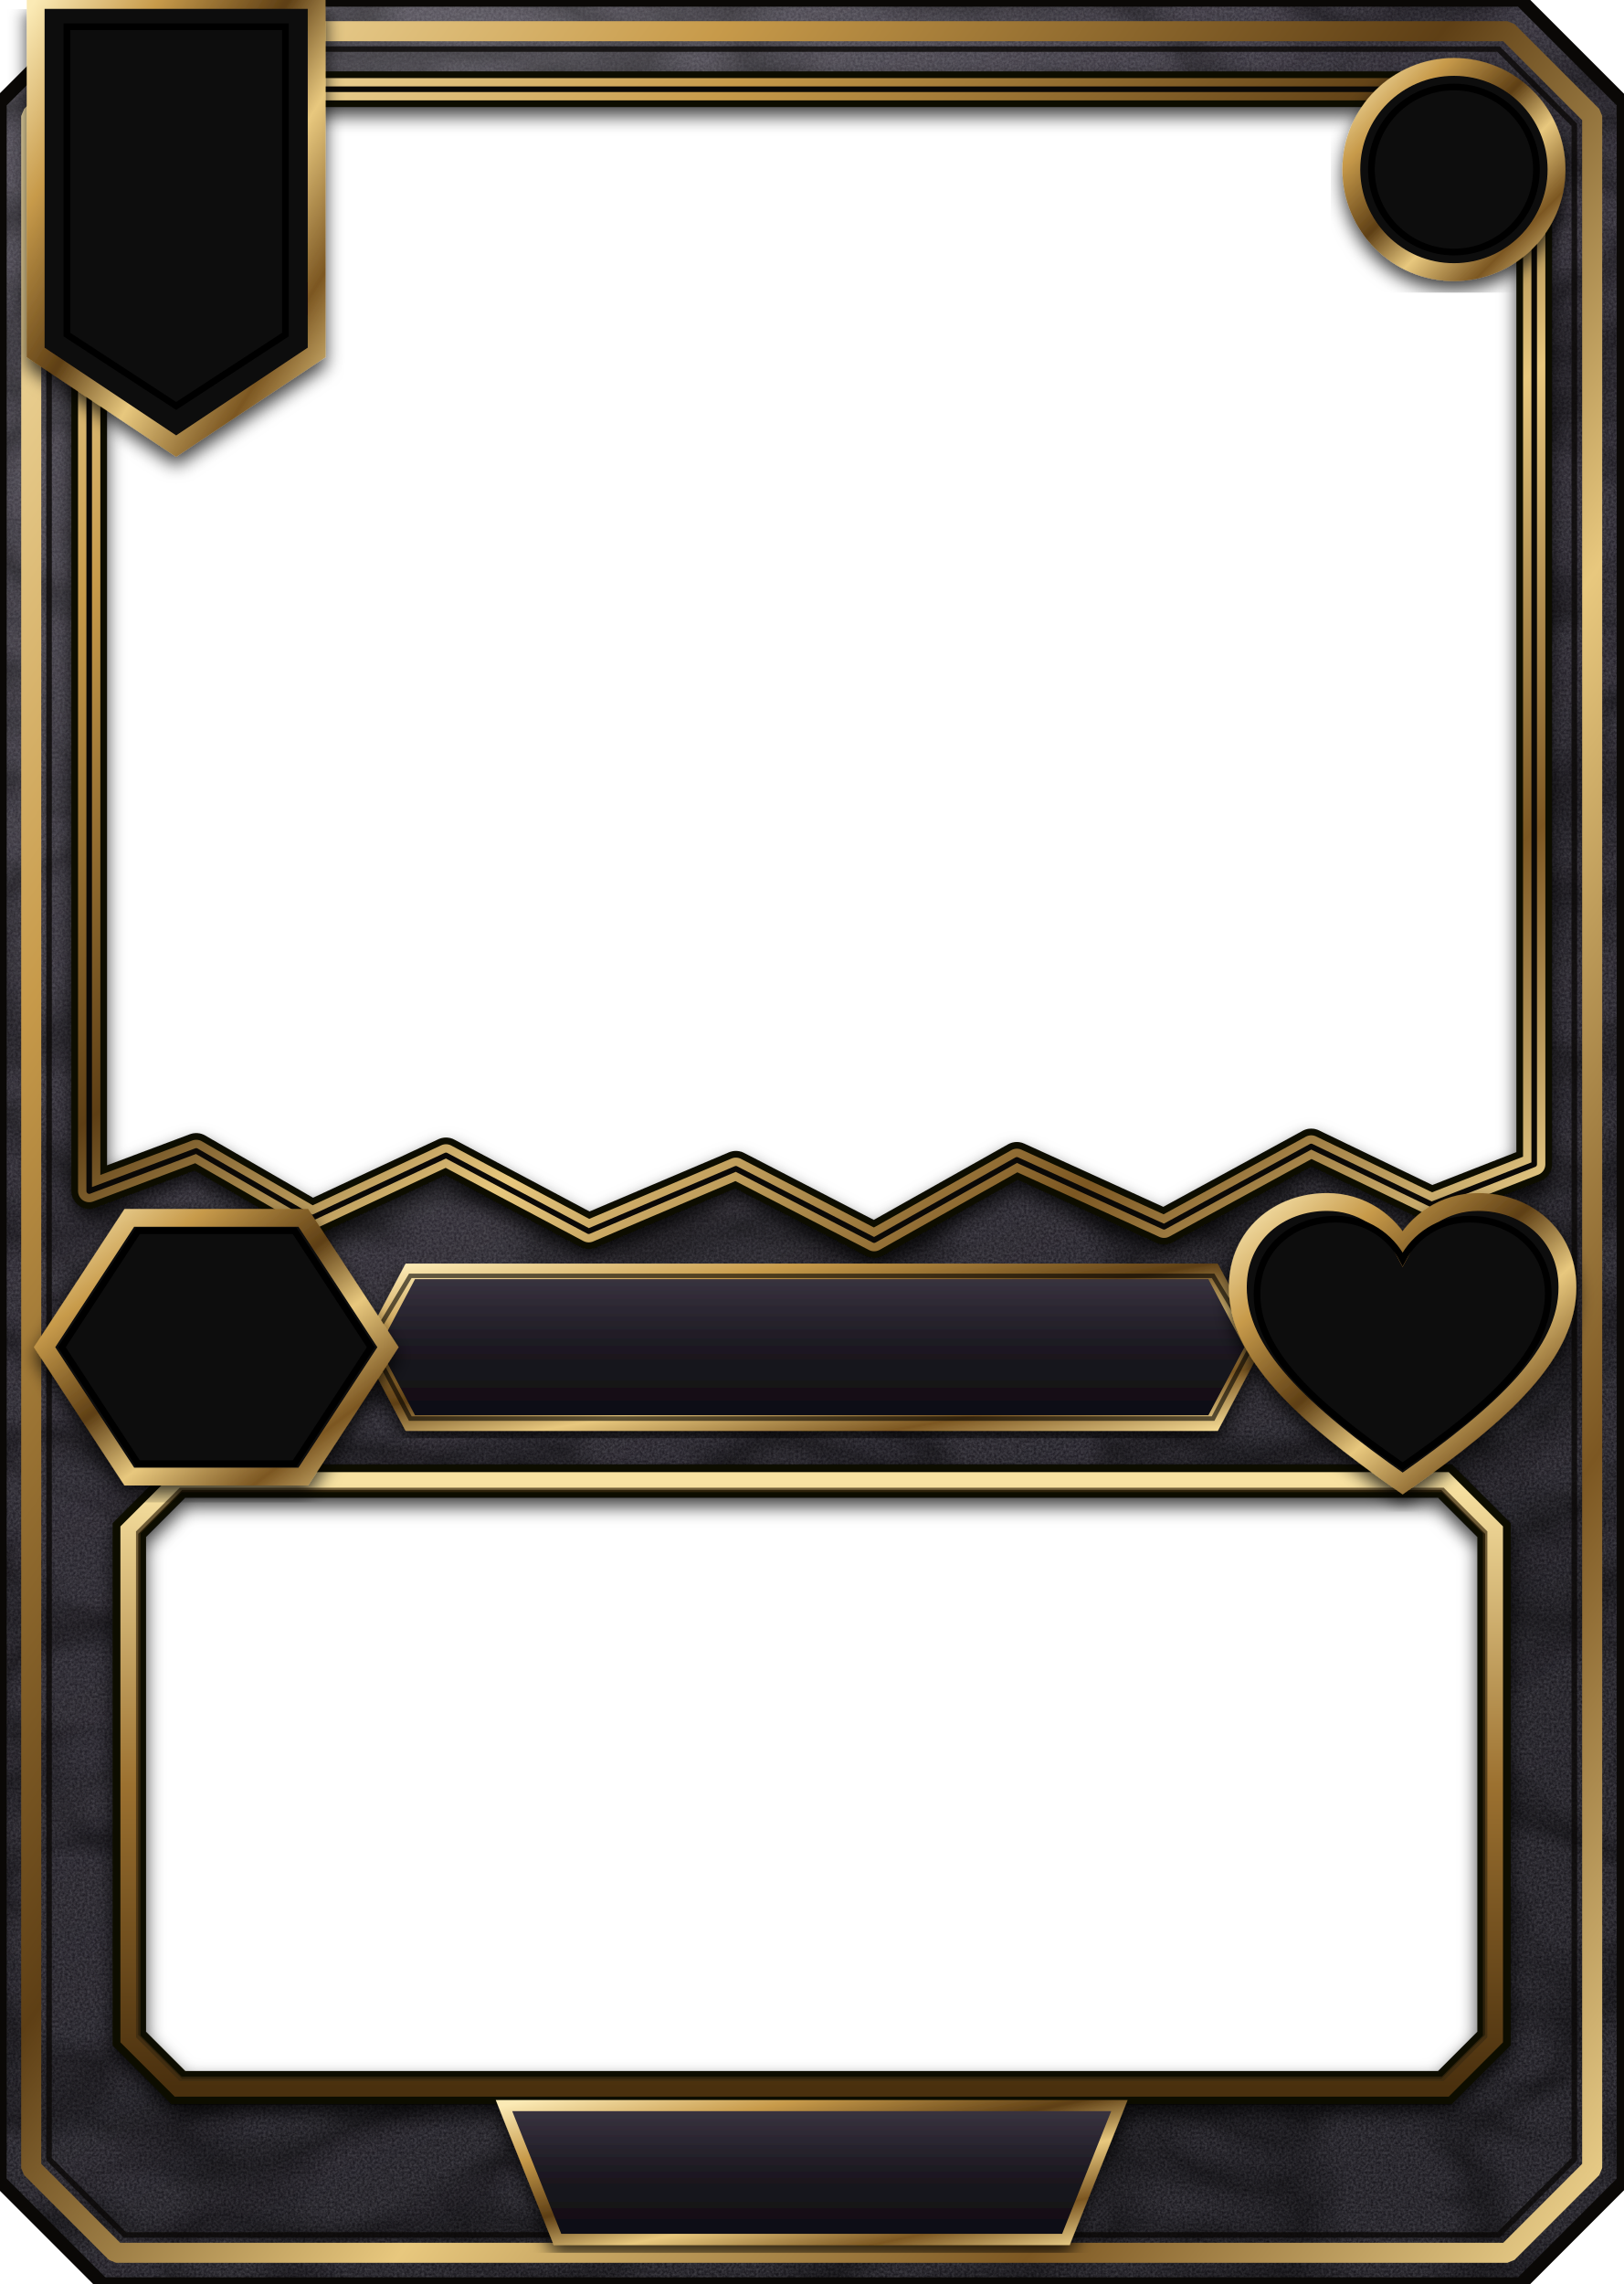
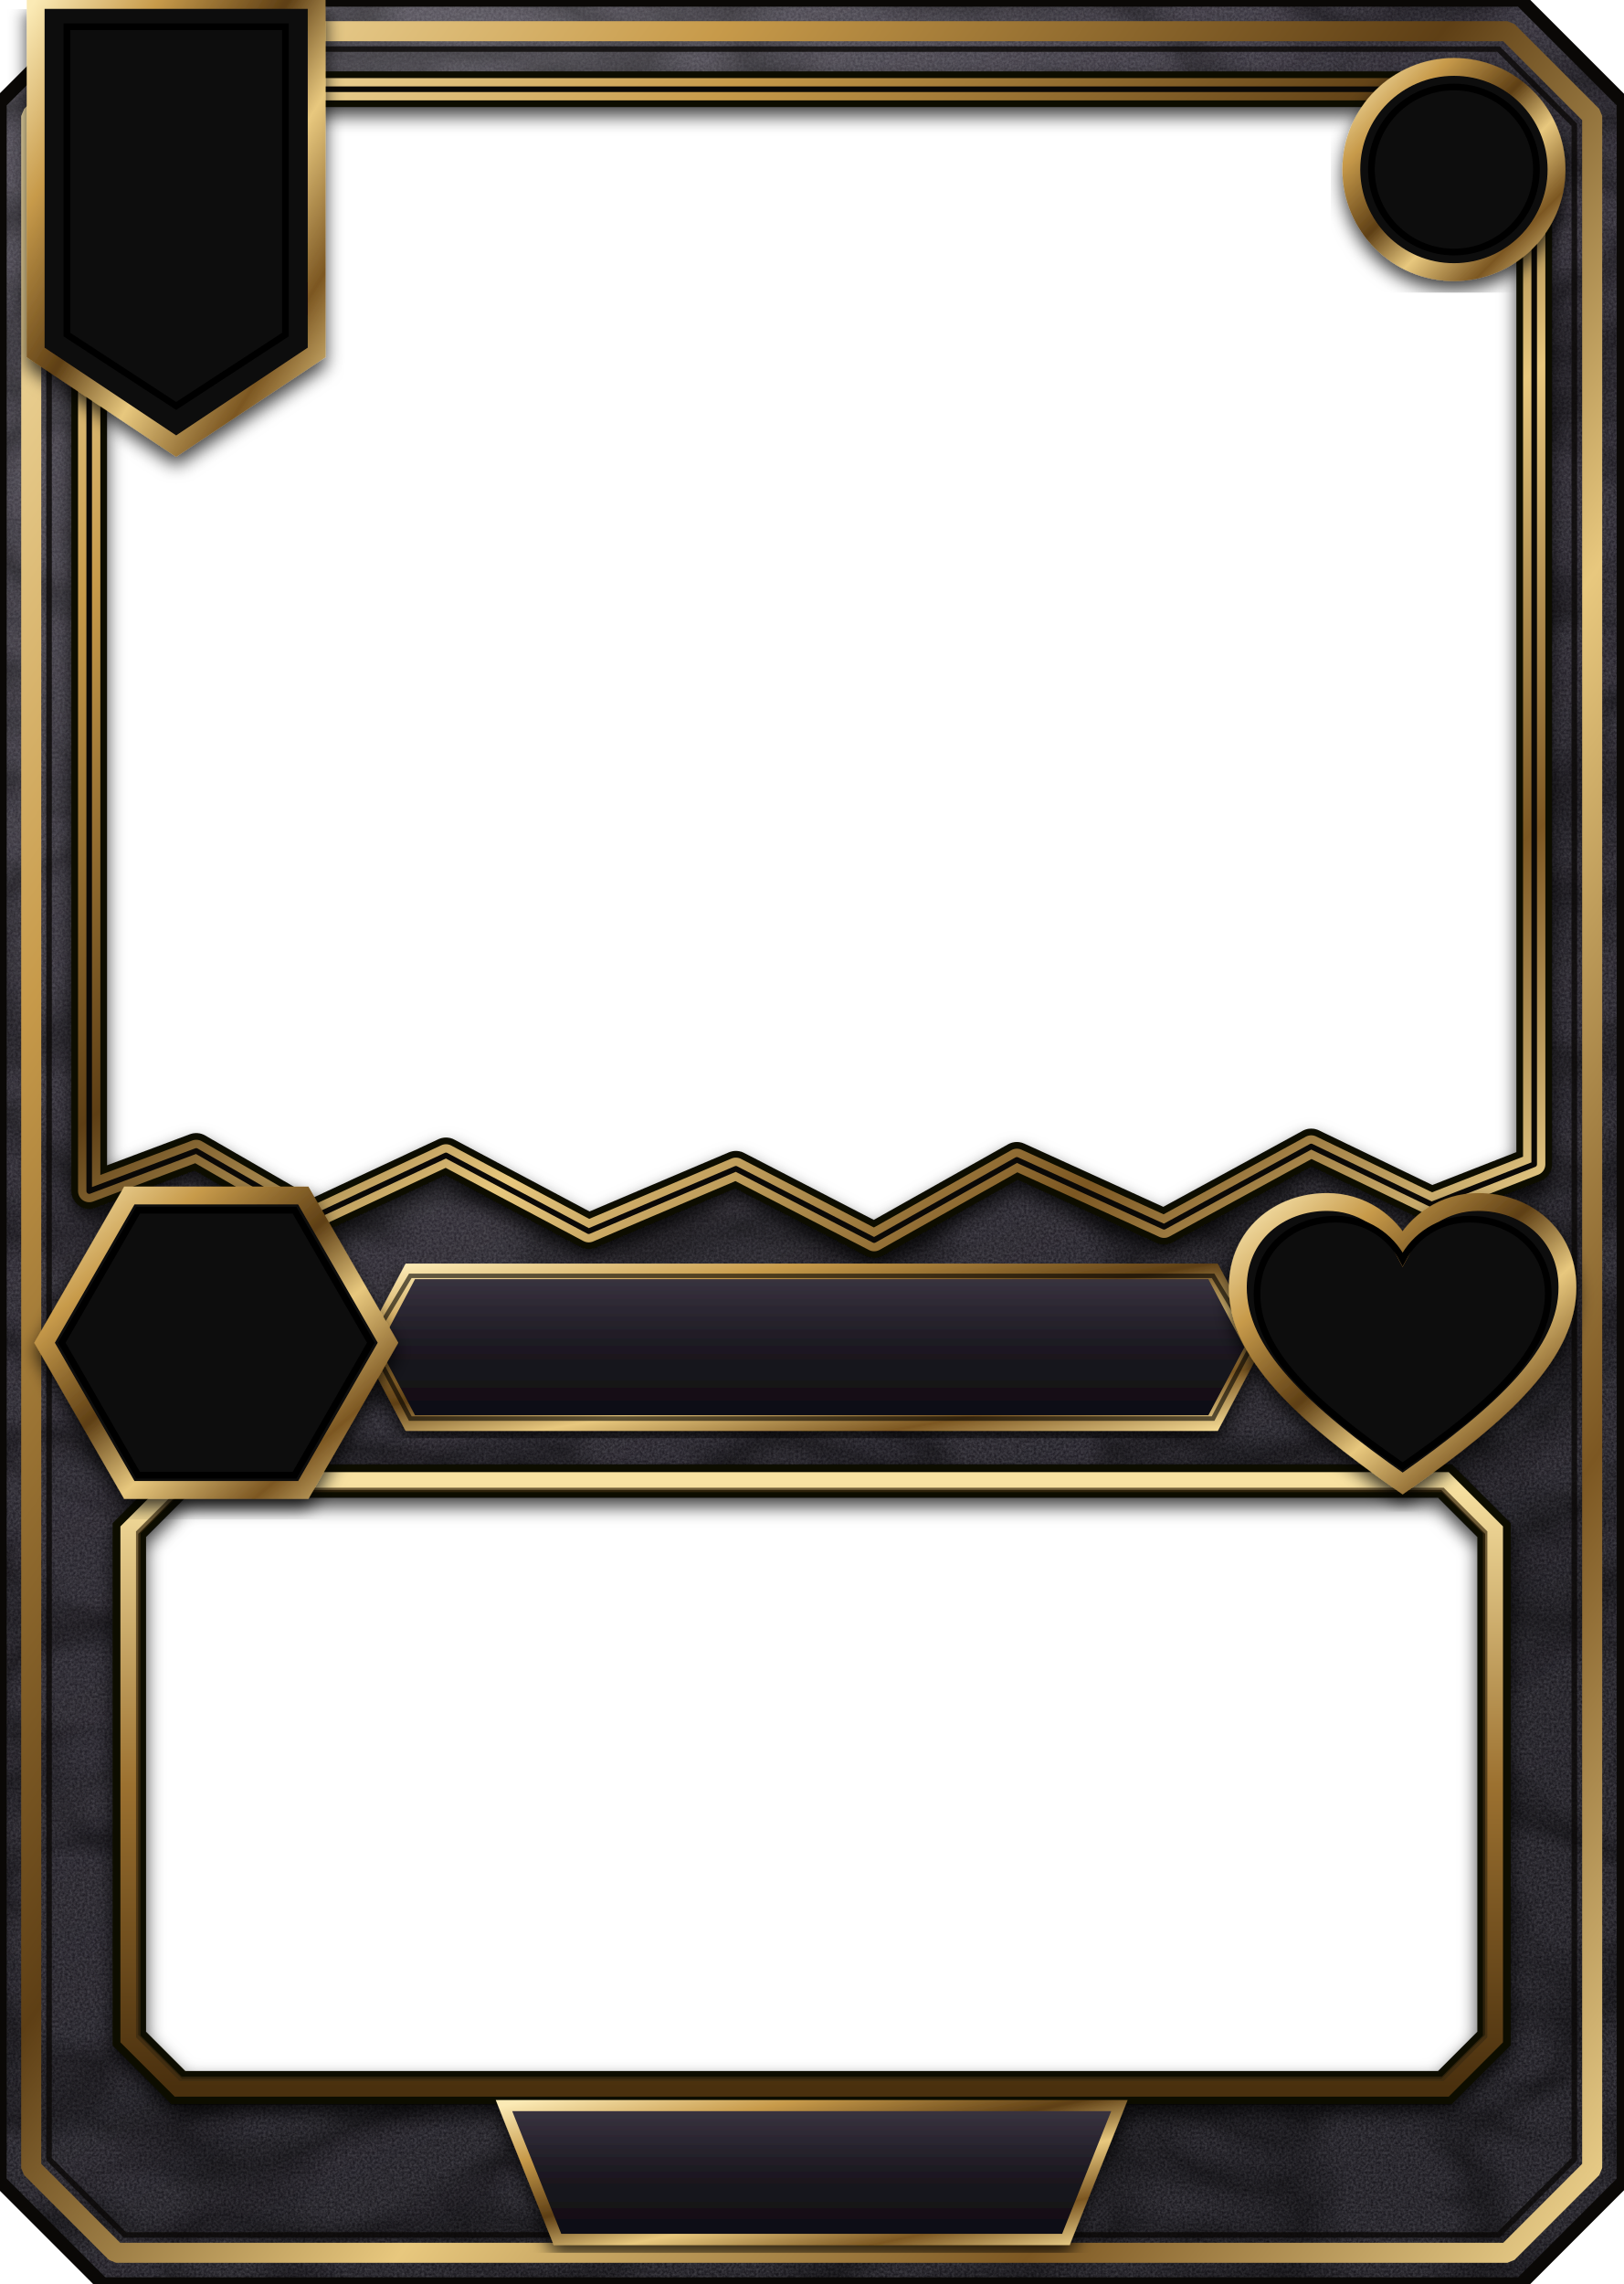
<svg xmlns="http://www.w3.org/2000/svg" viewBox="0 0 728 1024" width="728" height="1024">
  <defs>
    <linearGradient id="bronze" x1="0" y1="0" x2="1" y2="1">
      <stop offset="0" stop-color="#fbeab5" />
      <stop offset=".22" stop-color="#c79a4a" />
      <stop offset=".45" stop-color="#5e3f15" />
      <stop offset=".62" stop-color="#e8c87e" />
      <stop offset=".82" stop-color="#7c5722" />
      <stop offset="1" stop-color="#f1d690" />
    </linearGradient>
    <linearGradient id="bronzeV" x1="0" y1="0" x2="0" y2="1">
      <stop offset="0" stop-color="#f8e2a2" />
      <stop offset=".5" stop-color="#9c7130" />
      <stop offset="1" stop-color="#4a300e" />
    </linearGradient>
    <linearGradient id="stone" x1="0" y1="0" x2=".35" y2="1">
      <stop offset="0" stop-color="#3a3540" />
      <stop offset=".45" stop-color="#211d26" />
      <stop offset="1" stop-color="#121016" />
    </linearGradient>
    <linearGradient id="plate" x1="0" y1="0" x2="0" y2="1">
      <stop offset="0" stop-color="#3b3542" />
      <stop offset=".5" stop-color="#1c1921" />
      <stop offset="1" stop-color="#0d0b10" />
    </linearGradient>
    <radialGradient id="sheen" cx=".3" cy=".08" r=".9">
      <stop offset="0" stop-color="#fff" stop-opacity=".16" />
      <stop offset=".6" stop-color="#fff" stop-opacity="0" />
    </radialGradient>
    <filter id="grain" x="0" y="0" width="100%" height="100%">
      <feTurbulence type="fractalNoise" baseFrequency=".9" numOctaves="3" seed="7" />
      <feColorMatrix values="0 0 0 0 .5  0 0 0 0 .5  0 0 0 0 .55  0 0 0 .55 0" />
      <feComposite in2="SourceGraphic" operator="in" />
    </filter>
    <filter id="veins" x="0" y="0" width="100%" height="100%">
      <feTurbulence type="turbulence" baseFrequency=".012 .02" numOctaves="2" seed="3" />
      <feColorMatrix values="0 0 0 0 0  0 0 0 0 0  0 0 0 0 0  0 0 0 -3 1.1" />
      <feComposite in2="SourceGraphic" operator="in" />
    </filter>
    <filter id="shadow" x="-10%" y="-10%" width="120%" height="120%">
      <feDropShadow dx="0" dy="4" stdDeviation="4" flood-color="#000" flood-opacity=".75" />
    </filter>
    <filter id="inner" x="-5%" y="-5%" width="110%" height="110%">
      <feGaussianBlur stdDeviation="7" />
    </filter>
  </defs>
  <path d="M46,0 L682,0 L728,46 L728,978 L682,1024 L46,1024 L0,978 L0,46 Z M72,40 L656,40 L688,72 L688,522 L642,540 L588,514 L522,550 L456,520 L392,556 L330,524 L264,552 L200,518 L140,546 L88,516 L40,534 L40,72 Z M80,664 L648,664 L670,686 L670,914 L648,936 L80,936 L58,914 L58,686 Z" fill="url(#stone)" fill-rule="evenodd" />
  <path d="M46,0 L682,0 L728,46 L728,978 L682,1024 L46,1024 L0,978 L0,46 Z M72,40 L656,40 L688,72 L688,522 L642,540 L588,514 L522,550 L456,520 L392,556 L330,524 L264,552 L200,518 L140,546 L88,516 L40,534 L40,72 Z M80,664 L648,664 L670,686 L670,914 L648,936 L80,936 L58,914 L58,686 Z" fill="#000" fill-rule="evenodd" filter="url(#grain)" opacity=".55" />
  <path d="M46,0 L682,0 L728,46 L728,978 L682,1024 L46,1024 L0,978 L0,46 Z M72,40 L656,40 L688,72 L688,522 L642,540 L588,514 L522,550 L456,520 L392,556 L330,524 L264,552 L200,518 L140,546 L88,516 L40,534 L40,72 Z M80,664 L648,664 L670,686 L670,914 L648,936 L80,936 L58,914 L58,686 Z" fill="#000" fill-rule="evenodd" filter="url(#veins)" opacity=".35" />
  <path d="M46,0 L682,0 L728,46 L728,978 L682,1024 L46,1024 L0,978 L0,46 Z M72,40 L656,40 L688,72 L688,522 L642,540 L588,514 L522,550 L456,520 L392,556 L330,524 L264,552 L200,518 L140,546 L88,516 L40,534 L40,72 Z M80,664 L648,664 L670,686 L670,914 L648,936 L80,936 L58,914 L58,686 Z" fill="url(#sheen)" fill-rule="evenodd" />
  <path d="M46,0 L682,0 L728,46 L728,978 L682,1024 L46,1024 L0,978 L0,46 Z" fill="none" stroke="#0a0806" stroke-width="6" />
  <path d="M52,14 L676,14 L714,52 L714,972 L676,1010 L52,1010 L14,972 L14,52 Z" fill="none" stroke="url(#bronze)" stroke-width="9" stroke-linejoin="bevel" />
  <path d="M56,22 L672,22 L706,56 L706,968 L672,1002 L56,1002 L22,968 L22,56 Z" fill="none" stroke="#0a0806" stroke-width="2.5" opacity=".8" />
  <path d="M72,40 L656,40 L688,72 L688,522 L642,540 L588,514 L522,550 L456,520 L392,556 L330,524 L264,552 L200,518 L140,546 L88,516 L40,534 L40,72 Z" fill="none" stroke="#0a0806" stroke-width="16" stroke-linejoin="round" filter="url(#shadow)" />
  <path d="M72,40 L656,40 L688,72 L688,522 L642,540 L588,514 L522,550 L456,520 L392,556 L330,524 L264,552 L200,518 L140,546 L88,516 L40,534 L40,72 Z" fill="none" stroke="url(#bronze)" stroke-width="10" stroke-linejoin="round" />
  <path d="M72,40 L656,40 L688,72 L688,522 L642,540 L588,514 L522,550 L456,520 L392,556 L330,524 L264,552 L200,518 L140,546 L88,516 L40,534 L40,72 Z" fill="none" stroke="#0a0806" stroke-width="2.5" stroke-linejoin="round" />
  <path d="M80,664 L648,664 L670,686 L670,914 L648,936 L80,936 L58,914 L58,686 Z" fill="none" stroke="#0a0806" stroke-width="15" filter="url(#shadow)" />
  <path d="M80,664 L648,664 L670,686 L670,914 L648,936 L80,936 L58,914 L58,686 Z" fill="none" stroke="url(#bronzeV)" stroke-width="8" />
  <path d="M81,668 L647,668 L666,687 L666,913 L647,932 L81,932 L62,913 L62,687 Z" fill="none" stroke="#3a2a10" stroke-width="2" opacity=".7" />
  <path d="M184,570 L544,570 L562,604 L544,638 L184,638 L166,604 Z" fill="url(#plate)" stroke="url(#bronze)" stroke-width="7" stroke-linejoin="miter" filter="url(#shadow)" />
  <path d="M184,572 L544,572 L562,602 L544,636 L184,636 L166,602 Z" fill="none" stroke="#000" stroke-width="2" opacity=".6" transform="translate(0,0)" />
  <path d="M226,944 L502,944 L478,1004 L250,1004 Z" fill="url(#plate)" stroke="url(#bronze)" stroke-width="5" filter="url(#shadow)" />
  <path d="M16,0 L142,0 L142,158 L79,200 L16,158 Z" fill="#0b0a0d" stroke="url(#bronze)" stroke-width="8" stroke-linejoin="miter" filter="url(#shadow)" />
  <path d="M30,12 L128,12 L128,150 L79,182 L30,150 Z" fill="none" stroke="#000" stroke-width="3" />
  <circle cx="652" cy="76" r="46" fill="#0b0a0d" stroke="url(#bronze)" stroke-width="8" filter="url(#shadow)" />
  <circle cx="652" cy="76" r="37" fill="none" stroke="#000" stroke-width="3" />
-   <path d="M20,604 L58,546 L136,546 L174,604 L136,662 L58,662 Z" fill="#0b0a0d" stroke="url(#bronze)" stroke-width="8" stroke-linejoin="miter" filter="url(#shadow)" />
-   <path d="M27.7,604.0 L61.9,551.8 L132.1,551.8 L166.3,604.0 L132.1,656.2 L61.9,656.2 Z" fill="none" stroke="#000" stroke-width="3" />
+   <path d="M20,602 L58,536 L136,536 L174,602 L136,668 L58,668 Z" fill="#0b0a0d" stroke="url(#bronze)" stroke-width="8" stroke-linejoin="miter" filter="url(#shadow)" />
+   <path d="M27.7,602.0 L61.9,542.6 L132.1,542.6 L166.3,602.0 L132.1,661.4 L61.9,661.4 Z" fill="none" stroke="#000" stroke-width="3" />
  <path d="M629.0,665.1 C582.8,632.8 555.1,606.4 555.1,577.1 C555.1,553.6 573.6,538.9 595.1,538.9 C610.5,538.9 622.8,547.7 629.0,559.5 C635.2,547.7 647.5,538.9 662.9,538.9 C684.4,538.9 702.9,553.6 702.9,577.1 C702.9,606.4 675.2,632.8 629.0,665.1 Z" fill="#0b0a0d" stroke="url(#bronze)" stroke-width="8" filter="url(#shadow)" />
  <path d="M629.0,657.4 C588.2,629.1 563.7,605.9 563.7,580.1 C563.7,559.5 580.0,546.6 599.1,546.6 C612.7,546.6 623.6,554.3 629.0,564.6 C634.4,554.3 645.3,546.6 658.9,546.6 C678.0,546.6 694.3,559.5 694.3,580.1 C694.3,605.9 669.8,629.1 629.0,657.4 Z" fill="none" stroke="#000" stroke-width="3" />
</svg>
